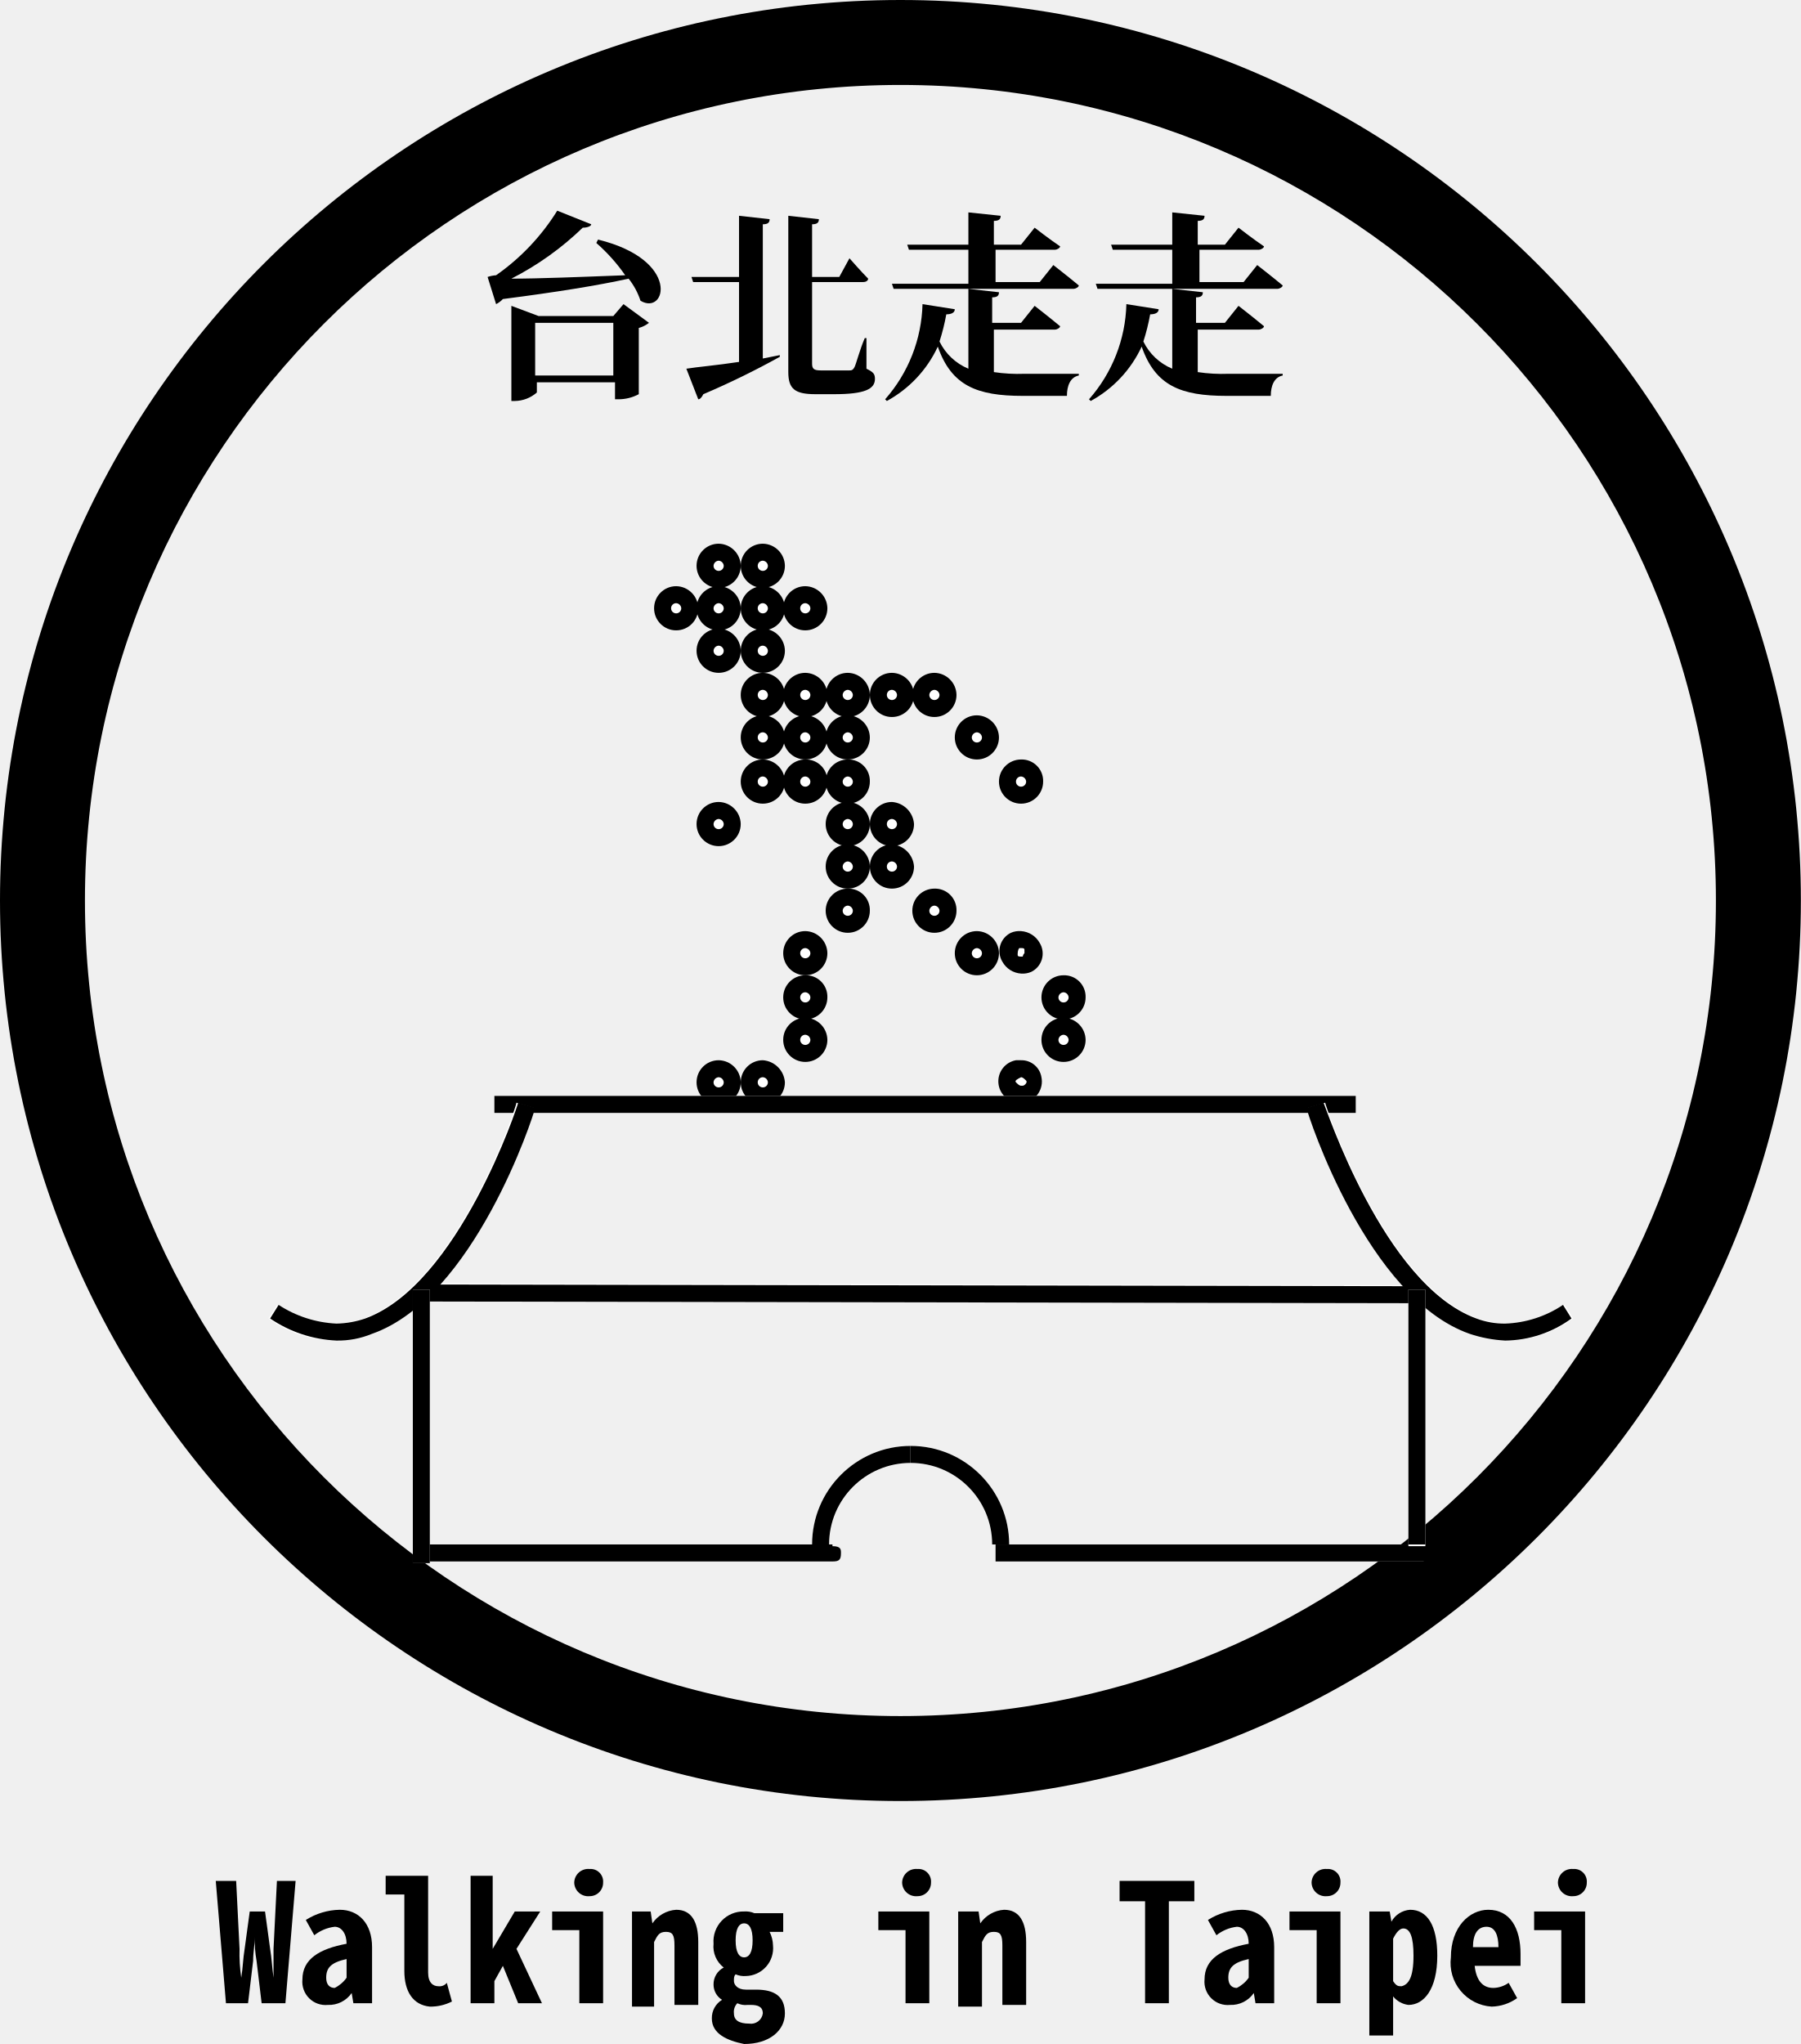
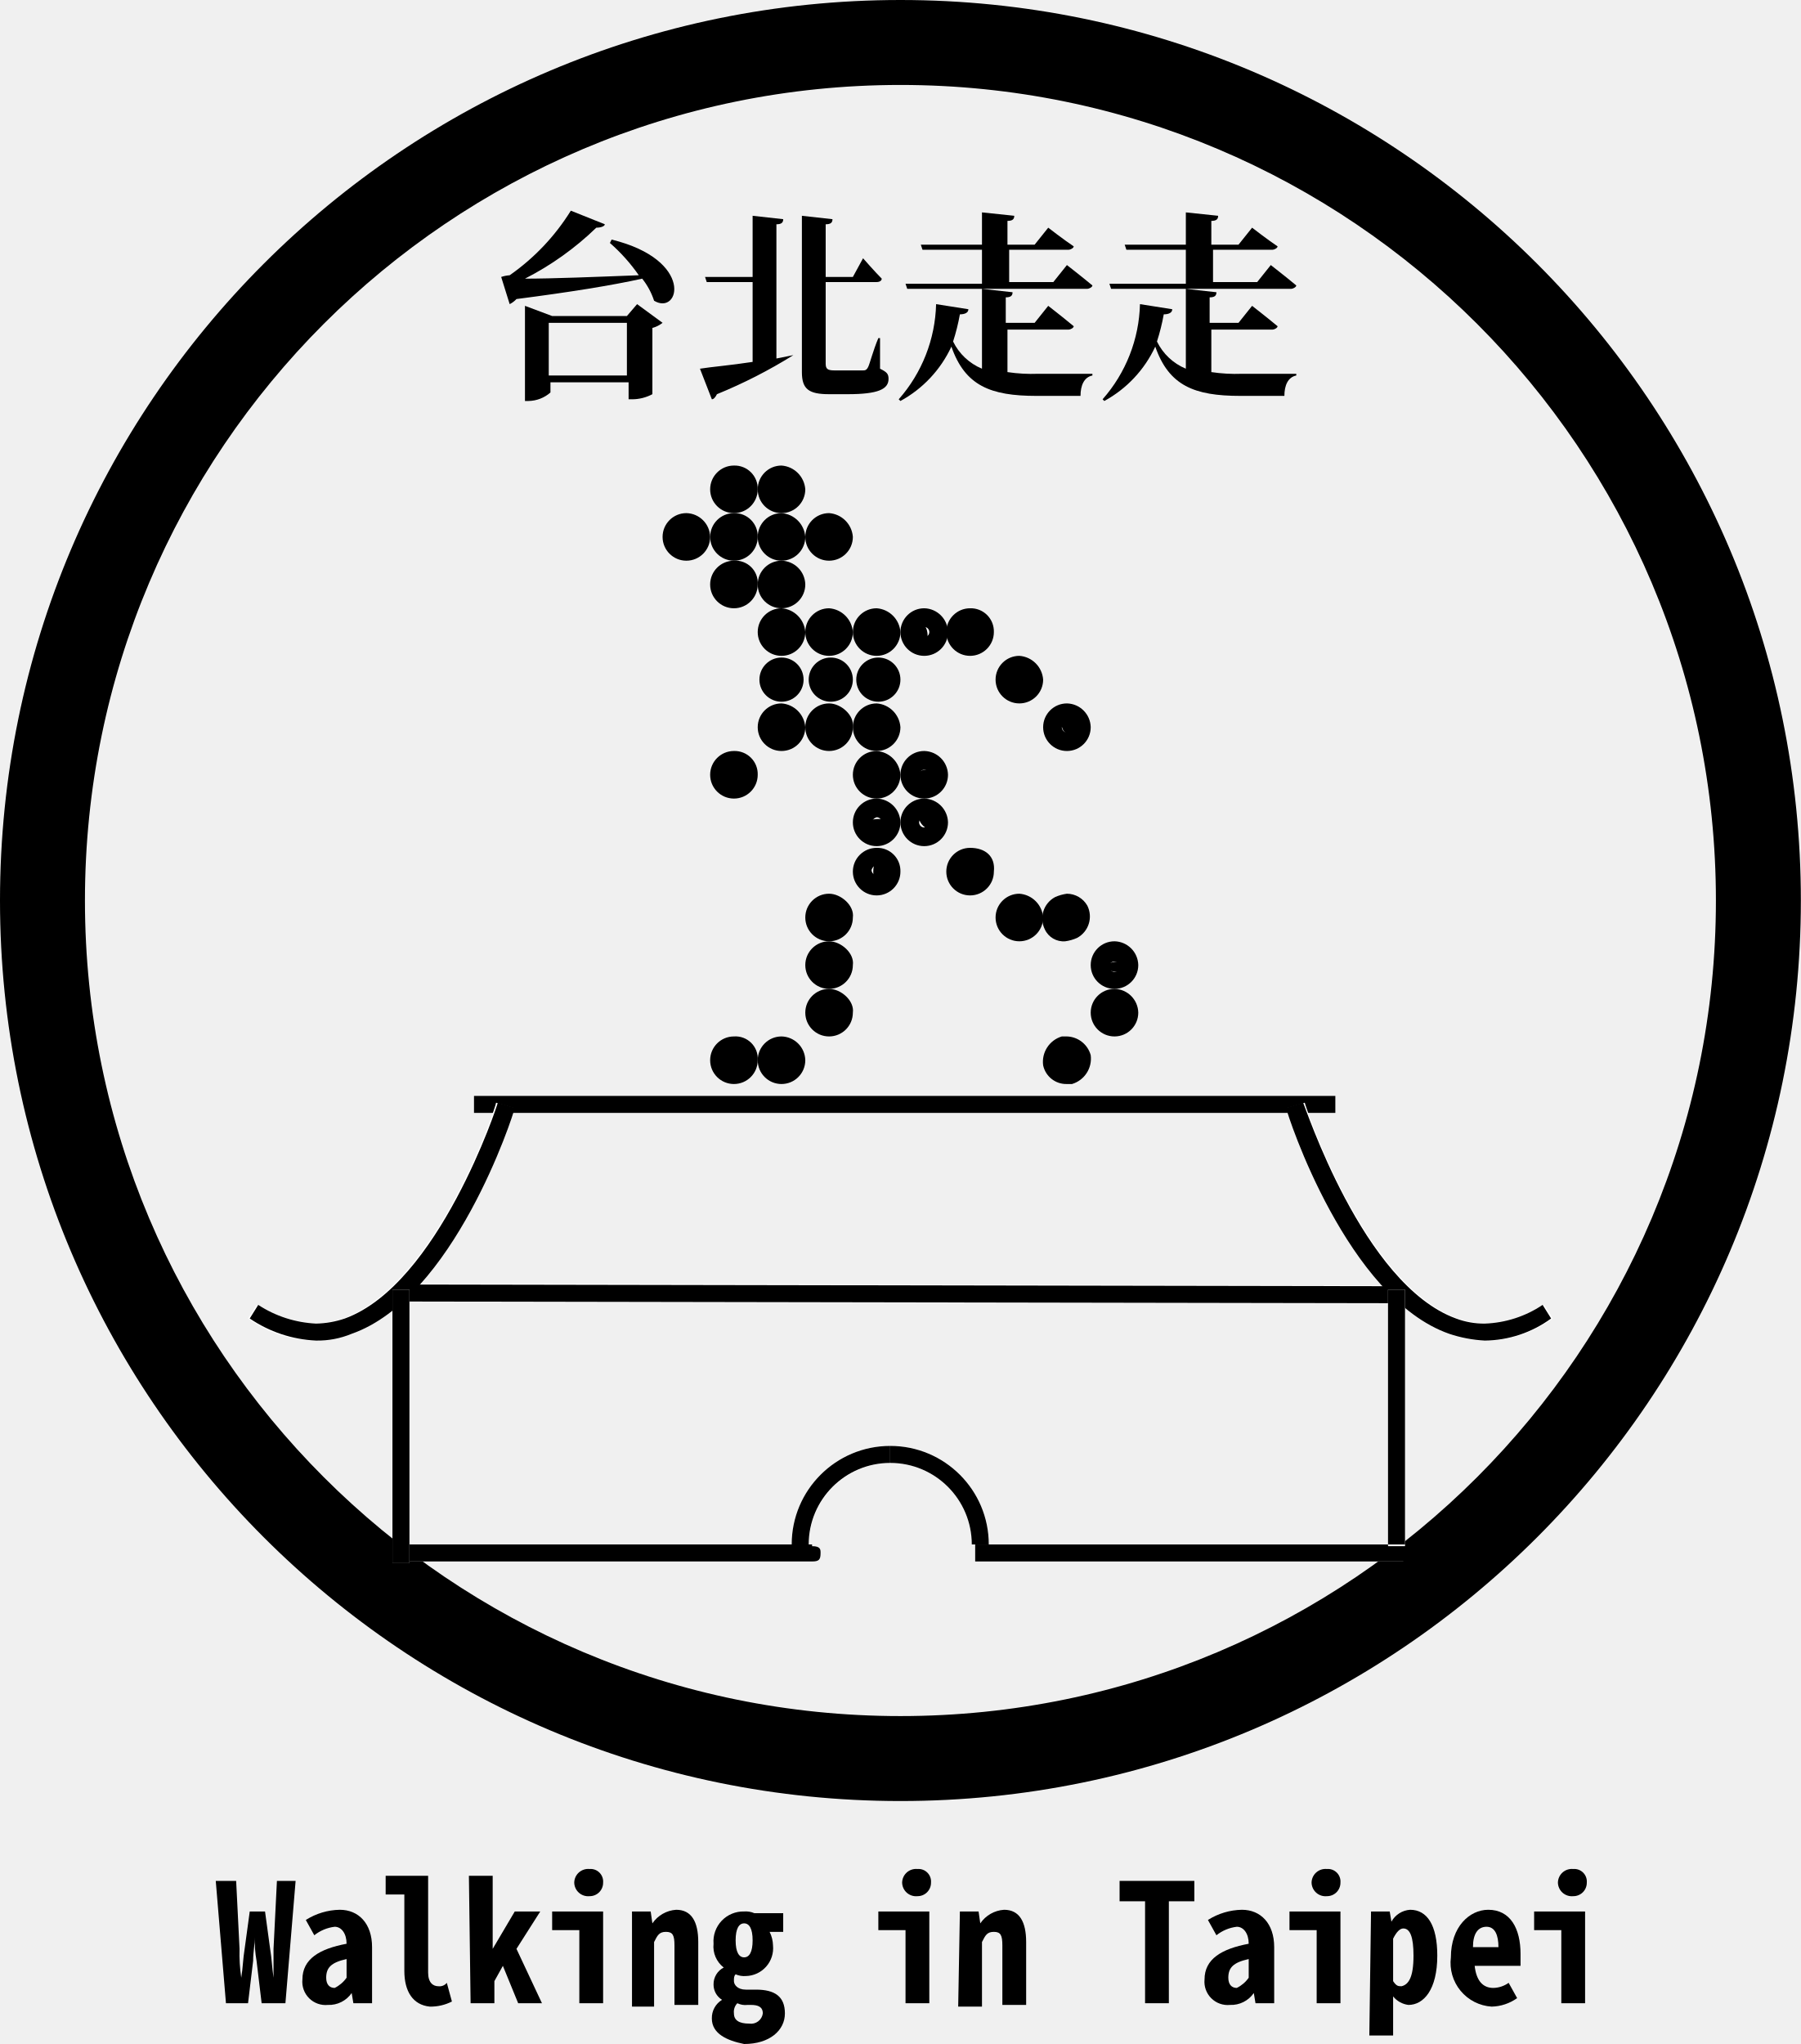
<svg xmlns="http://www.w3.org/2000/svg" viewBox="0 0 106 120.3">
  <defs>
-     <style>.cls-1{fill:#fff;}</style>
+     <style>.cls-1{fill:#fff;}.cls-2{stroke:#000;stroke-miterlimit:10;stroke-width:0.35px;}</style>
  </defs>
  <g id="圖層_2" data-name="圖層 2">
    <g id="圖層_1-2" data-name="圖層 1">
-       <path d="M53,5A48,48,0,1,1,5,53,48,48,0,0,1,53,5m0-5a53,53,0,1,0,53,53A53,53,0,0,0,53,0Z" />
-       <path class="cls-1" d="M42.3,34a.8.8,0,1,1,.8-.8A.79.79,0,0,1,42.3,34Z" />
-       <path d="M42.3,33a.32.32,0,0,1,.3.3.3.3,0,1,1-.6,0,.32.32,0,0,1,.3-.3m0-1a1.3,1.3,0,1,0,1.3,1.3A1.32,1.32,0,0,0,42.3,32Z" />
-       <path class="cls-1" d="M44.9,34a.8.8,0,0,1,0-1.6.74.74,0,0,1,.8.8C45.6,33.7,45.3,34,44.9,34Z" />
-       <path d="M44.9,33a.32.32,0,0,1,.3.3.3.3,0,1,1-.3-.3m0-1a1.3,1.3,0,1,0,1.3,1.3A1.32,1.32,0,0,0,44.9,32Z" />
-       <path class="cls-1" d="M42.3,39.1a.8.8,0,1,1,.8-.8A.86.86,0,0,1,42.3,39.1Z" />
-       <path d="M42.3,38a.32.32,0,0,1,.3.3.3.3,0,1,1-.6,0,.32.32,0,0,1,.3-.3m0-1a1.3,1.3,0,1,0,1.3,1.3A1.32,1.32,0,0,0,42.3,37Z" />
-       <path class="cls-1" d="M44.9,39.1a.8.8,0,0,1,0-1.6.74.74,0,0,1,.8.8C45.6,38.7,45.3,39.1,44.9,39.1Z" />
-       <path d="M44.9,38a.32.32,0,0,1,.3.3.3.3,0,1,1-.3-.3m0-1a1.3,1.3,0,1,0,1.3,1.3A1.32,1.32,0,0,0,44.9,37Z" />
-       <circle class="cls-1" cx="44.9" cy="43.4" r="0.8" />
-       <path d="M44.9,43.1a.32.32,0,0,1,.3.3.3.3,0,1,1-.3-.3m0-1a1.3,1.3,0,1,0,1.3,1.3,1.32,1.32,0,0,0-1.3-1.3Z" />
-       <path class="cls-1" d="M47.4,44.2a.79.79,0,0,1-.8-.8.74.74,0,0,1,.8-.8.8.8,0,0,1,0,1.6Z" />
-       <path d="M47.4,43.1a.32.32,0,0,1,.3.3.3.3,0,1,1-.3-.3m0-1a1.3,1.3,0,1,0,1.3,1.3,1.32,1.32,0,0,0-1.3-1.3Z" />
-       <circle class="cls-1" cx="49.9" cy="43.4" r="0.8" />
-       <path d="M49.9,43.1a.32.32,0,0,1,.3.3.3.3,0,1,1-.6,0,.32.32,0,0,1,.3-.3m0-1a1.3,1.3,0,1,0,1.3,1.3,1.32,1.32,0,0,0-1.3-1.3Z" />
-       <path class="cls-1" d="M44.9,46.7a.8.8,0,0,1,0-1.6.74.74,0,0,1,.8.8C45.6,46.4,45.3,46.7,44.9,46.7Z" />
-       <path d="M44.9,45.7a.32.32,0,0,1,.3.3.3.3,0,1,1-.3-.3m0-1A1.3,1.3,0,1,0,46.2,46a1.32,1.32,0,0,0-1.3-1.3Z" />
-       <path class="cls-1" d="M47.4,46.7a.8.8,0,1,1,.8-.8A.79.79,0,0,1,47.4,46.7Z" />
-       <path d="M47.4,45.7a.32.32,0,0,1,.3.3.3.3,0,1,1-.3-.3m0-1A1.3,1.3,0,1,0,48.7,46a1.26,1.26,0,0,0-1.3-1.3Z" />
-       <path class="cls-1" d="M49.9,46.7a.8.8,0,0,1,0-1.6.8.8,0,0,1,0,1.6Z" />
-       <path d="M49.9,45.7a.32.32,0,0,1,.3.3.3.3,0,1,1-.6,0,.32.32,0,0,1,.3-.3m0-1A1.3,1.3,0,1,0,51.2,46a1.26,1.26,0,0,0-1.3-1.3Z" />
-       <path class="cls-1" d="M44.9,41.6a.8.8,0,0,1,0-1.6.74.74,0,0,1,.8.8C45.6,41.3,45.3,41.6,44.9,41.6Z" />
-       <path d="M44.9,40.6a.32.32,0,0,1,.3.3.3.3,0,1,1-.3-.3m0-1a1.3,1.3,0,1,0,1.3,1.3,1.32,1.32,0,0,0-1.3-1.3Z" />
-       <path class="cls-1" d="M47.4,41.6a.8.8,0,1,1,.8-.8A.79.79,0,0,1,47.4,41.6Z" />
-       <path d="M47.4,40.6a.32.32,0,0,1,.3.3.3.3,0,1,1-.3-.3m0-1a1.3,1.3,0,1,0,1.3,1.3,1.32,1.32,0,0,0-1.3-1.3Z" />
-       <path class="cls-1" d="M49.9,41.6a.8.8,0,0,1,0-1.6.8.8,0,0,1,0,1.6Z" />
-       <path d="M49.9,40.6a.32.32,0,0,1,.3.3.3.3,0,1,1-.6,0,.32.32,0,0,1,.3-.3m0-1a1.3,1.3,0,1,0,1.3,1.3,1.32,1.32,0,0,0-1.3-1.3Z" />
-       <path class="cls-1" d="M52.5,41.6a.8.8,0,1,1,.8-.8C53.2,41.3,52.9,41.6,52.5,41.6Z" />
-       <path d="M52.5,40.6a.32.32,0,0,1,.3.3.3.3,0,1,1-.3-.3m0-1a1.3,1.3,0,1,0,1.3,1.3,1.32,1.32,0,0,0-1.3-1.3Z" />
-       <path class="cls-1" d="M55,41.6a.8.8,0,1,1,.8-.8A.79.79,0,0,1,55,41.6Z" />
-       <path d="M55,40.6a.32.32,0,0,1,.3.3.3.3,0,1,1-.6,0,.32.32,0,0,1,.3-.3m0-1a1.3,1.3,0,1,0,1.3,1.3A1.32,1.32,0,0,0,55,39.6Z" />
-       <path class="cls-1" d="M42.3,64.5a.79.79,0,0,1-.8-.8.74.74,0,0,1,.8-.8.8.8,0,1,1,0,1.6Z" />
-       <path d="M42.3,63.4a.32.32,0,0,1,.3.3.3.3,0,1,1-.6,0,.32.32,0,0,1,.3-.3m0-1a1.3,1.3,0,1,0,1.3,1.3,1.32,1.32,0,0,0-1.3-1.3Z" />
-       <circle class="cls-1" cx="44.9" cy="63.7" r="0.8" />
-       <path d="M44.9,63.4a.32.32,0,0,1,.3.3.3.3,0,1,1-.3-.3m0-1a1.3,1.3,0,1,0,1.3,1.3,1.4,1.4,0,0,0-1.3-1.3Z" />
-       <path class="cls-1" d="M47.4,61.9a.8.8,0,1,1,.8-.8A.79.79,0,0,1,47.4,61.9Z" />
-       <path d="M47.4,60.9a.32.32,0,0,1,.3.3.3.3,0,1,1-.3-.3m0-1a1.3,1.3,0,1,0,1.3,1.3,1.32,1.32,0,0,0-1.3-1.3Z" />
-       <path class="cls-1" d="M47.4,59.4a.8.8,0,1,1,.8-.8A.86.86,0,0,1,47.4,59.4Z" />
-       <path d="M47.4,58.4a.32.32,0,0,1,.3.3.3.3,0,1,1-.3-.3m0-1a1.3,1.3,0,1,0,1.3,1.3,1.26,1.26,0,0,0-1.3-1.3Z" />
-       <path class="cls-1" d="M47.4,56.9a.79.79,0,0,1-.8-.8.74.74,0,0,1,.8-.8.8.8,0,0,1,0,1.6Z" />
-       <path d="M47.4,55.8a.32.32,0,0,1,.3.3.3.3,0,1,1-.3-.3m0-1a1.3,1.3,0,1,0,1.3,1.3,1.32,1.32,0,0,0-1.3-1.3Z" />
-       <path class="cls-1" d="M60.1,64.5a.87.87,0,0,1-.8-.6.78.78,0,0,1,.6-.9h.2a.87.87,0,0,1,.8.6,1.27,1.27,0,0,1-.1.6.55.55,0,0,1-.5.3Z" />
-       <path d="M60.1,63.4c.1,0,.2.1.3.2s-.1.3-.2.3h-.1c-.1,0-.2-.1-.3-.2s.1-.2.3-.3h0m0-1h-.3a1.26,1.26,0,0,0,.2,2.5h.3a1.27,1.27,0,0,0,1-1.5,1.19,1.19,0,0,0-1.2-1Z" />
-       <path class="cls-1" d="M62.6,61.9a.8.8,0,1,1,.8-.8A.79.79,0,0,1,62.6,61.9Z" />
-       <path d="M62.6,60.9a.32.32,0,0,1,.3.3.3.3,0,0,1-.6,0,.32.32,0,0,1,.3-.3m0-1a1.3,1.3,0,1,0,1.3,1.3,1.32,1.32,0,0,0-1.3-1.3Z" />
-       <path class="cls-1" d="M62.6,59.4a.8.8,0,1,1,.8-.8A.86.86,0,0,1,62.6,59.4Z" />
-       <path d="M62.6,58.4a.32.32,0,0,1,.3.3.3.3,0,0,1-.6,0,.32.32,0,0,1,.3-.3m0-1a1.3,1.3,0,1,0,1.3,1.3,1.26,1.26,0,0,0-1.3-1.3Z" />
-       <path class="cls-1" d="M60.1,56.9a1,1,0,0,1-.7-.4,1.27,1.27,0,0,1-.1-.6,1,1,0,0,1,.4-.5c.1-.1.2-.1.4-.1a1,1,0,0,1,.7.4,1.27,1.27,0,0,1,.1.6,1,1,0,0,1-.4.5C60.3,56.8,60.2,56.9,60.1,56.9Z" />
-       <path d="M60.1,55.8c.1,0,.2,0,.2.1v.2a.35.35,0,0,0-.1.2h-.1c-.1,0-.2,0-.2-.1s0-.3.1-.4h.1m0-1a1.27,1.27,0,0,0-.6.1,1.2,1.2,0,0,0-.5,1.7,1.36,1.36,0,0,0,1.1.7,1.27,1.27,0,0,0,.6-.1,1.2,1.2,0,0,0,.5-1.7,1.36,1.36,0,0,0-1.1-.7Z" />
-       <path class="cls-1" d="M55,54.3a.8.8,0,1,1,.8-.8A.79.79,0,0,1,55,54.3Z" />
-       <path d="M55,53.3a.32.32,0,0,1,.3.3.3.3,0,0,1-.6,0,.32.32,0,0,1,.3-.3m0-1a1.3,1.3,0,1,0,1.3,1.3A1.26,1.26,0,0,0,55,52.3Z" />
-       <path class="cls-1" d="M52.5,51.8a.8.8,0,1,1,.8-.8C53.2,51.4,52.9,51.8,52.5,51.8Z" />
-       <path d="M52.5,50.7a.32.32,0,0,1,.3.3.3.3,0,1,1-.3-.3m0-1A1.3,1.3,0,1,0,53.8,51a1.4,1.4,0,0,0-1.3-1.3Z" />
-       <path class="cls-1" d="M52.5,49.2a.79.79,0,0,1-.8-.8.74.74,0,0,1,.8-.8.8.8,0,1,1,0,1.6Z" />
-       <path d="M52.5,48.2a.32.32,0,0,1,.3.3.3.3,0,1,1-.3-.3m0-1a1.3,1.3,0,1,0,1.3,1.3,1.4,1.4,0,0,0-1.3-1.3Z" />
-       <path class="cls-1" d="M49.9,51.8a.8.8,0,0,1,0-1.6.74.74,0,0,1,.8.8A.79.79,0,0,1,49.9,51.8Z" />
-       <path d="M49.9,50.7a.32.32,0,0,1,.3.3.3.3,0,1,1-.6,0,.32.32,0,0,1,.3-.3m0-1A1.3,1.3,0,1,0,51.2,51a1.32,1.32,0,0,0-1.3-1.3Z" />
-       <circle class="cls-1" cx="49.9" cy="48.5" r="0.8" />
-       <path d="M49.9,48.2a.32.32,0,0,1,.3.3.3.3,0,0,1-.6,0,.32.32,0,0,1,.3-.3m0-1a1.3,1.3,0,1,0,1.3,1.3,1.32,1.32,0,0,0-1.3-1.3Z" />
-       <path class="cls-1" d="M49.9,54.3a.8.8,0,0,1,0-1.6.8.8,0,0,1,0,1.6Z" />
-       <path d="M49.9,53.3a.32.32,0,0,1,.3.3.3.3,0,1,1-.6,0,.32.32,0,0,1,.3-.3m0-1a1.3,1.3,0,1,0,1.3,1.3,1.26,1.26,0,0,0-1.3-1.3Z" />
-       <path class="cls-1" d="M57.5,56.9a.8.8,0,0,1,0-1.6.74.74,0,0,1,.8.8A.79.79,0,0,1,57.5,56.9Z" />
-       <path d="M57.5,55.8a.32.32,0,0,1,.3.3.3.3,0,0,1-.6,0,.32.32,0,0,1,.3-.3m0-1a1.3,1.3,0,1,0,1.3,1.3,1.32,1.32,0,0,0-1.3-1.3Z" />
-       <circle class="cls-1" cx="57.5" cy="43.4" r="0.8" />
-       <path d="M57.5,43.1a.32.32,0,0,1,.3.3.3.3,0,1,1-.6,0,.32.32,0,0,1,.3-.3m0-1a1.3,1.3,0,1,0,1.3,1.3,1.32,1.32,0,0,0-1.3-1.3Z" />
-       <path class="cls-1" d="M42.3,49.2a.79.79,0,0,1-.8-.8.74.74,0,0,1,.8-.8.8.8,0,0,1,0,1.6Z" />
-       <path d="M42.3,48.2a.32.32,0,0,1,.3.3.3.3,0,0,1-.6,0,.32.32,0,0,1,.3-.3m0-1a1.3,1.3,0,1,0,1.3,1.3,1.32,1.32,0,0,0-1.3-1.3Z" />
-       <path class="cls-1" d="M60.1,46.7a.8.8,0,1,1,.8-.8A.79.79,0,0,1,60.1,46.7Z" />
-       <path d="M60.1,45.7a.32.32,0,0,1,.3.3.3.3,0,1,1-.3-.3m0-1A1.3,1.3,0,1,0,61.4,46a1.26,1.26,0,0,0-1.3-1.3Z" />
-       <path class="cls-1" d="M39.8,36.5a.79.79,0,0,1-.8-.8.74.74,0,0,1,.8-.8.8.8,0,1,1,0,1.6Z" />
-       <path d="M39.8,35.5a.32.32,0,0,1,.3.3.3.3,0,1,1-.3-.3m0-1a1.3,1.3,0,1,0,1.3,1.3,1.32,1.32,0,0,0-1.3-1.3Z" />
-       <path class="cls-1" d="M42.3,36.5a.79.79,0,0,1-.8-.8.74.74,0,0,1,.8-.8.8.8,0,1,1,0,1.6Z" />
-       <path d="M42.3,35.5a.32.32,0,0,1,.3.3.3.3,0,1,1-.6,0,.32.32,0,0,1,.3-.3m0-1a1.3,1.3,0,1,0,1.3,1.3,1.32,1.32,0,0,0-1.3-1.3Z" />
-       <circle class="cls-1" cx="44.9" cy="35.8" r="0.8" />
-       <path d="M44.9,35.5a.32.32,0,0,1,.3.3.3.3,0,1,1-.3-.3m0-1a1.3,1.3,0,1,0,1.3,1.3,1.32,1.32,0,0,0-1.3-1.3Z" />
-       <path class="cls-1" d="M47.4,36.5a.79.79,0,0,1-.8-.8.74.74,0,0,1,.8-.8.8.8,0,0,1,0,1.6Z" />
-       <path d="M47.4,35.5a.32.32,0,0,1,.3.3.3.3,0,1,1-.3-.3m0-1a1.3,1.3,0,1,0,1.3,1.3,1.32,1.32,0,0,0-1.3-1.3Z" />
-       <rect class="cls-1" x="58.6" y="90.9" width="25.2" height="1" />
-       <polygon points="83.9 90.9 58.6 90.9 58.6 91.9 83.9 91.9 83.9 90.9" />
-       <path class="cls-1" d="M48.4,91.9H25.1v-1H49V91c.5.1.5.2.5.4a.47.47,0,0,1-.5.5h-.6Z" />
-       <path d="M46.3,90.9H25.1v1H49c.4,0,.5-.1.5-.5,0-.2,0-.4-.5-.4v-.1H46.3Z" />
-       <rect class="cls-1" x="29.1" y="64.5" width="50.7" height="1" />
-       <polygon points="79.8 64.5 29.1 64.5 29.1 65.5 79.8 65.5 79.8 64.5" />
-       <rect class="cls-1" x="53.55" y="46.88" width="1" height="58.4" transform="translate(-22.16 129.96) rotate(-89.87)" />
-       <polygon points="24.9 75.6 24.8 76.6 83.3 76.7 83.3 75.7 24.9 75.6" />
-       <path class="cls-1" d="M19.7,78.9a6.74,6.74,0,0,1-3.9-1.3l.5-.8a5.6,5.6,0,0,0,5.1.8c5.5-2,9-12.5,9-12.7l1,.3c-.1.5-3.6,11.2-9.6,13.3A5.22,5.22,0,0,1,19.7,78.9Z" />
-       <path d="M30.5,64.9c0,.1-3.5,10.7-9,12.7a5.55,5.55,0,0,1-1.7.3,6.79,6.79,0,0,1-3.4-1.1l-.5.8a7.55,7.55,0,0,0,3.9,1.3,5.22,5.22,0,0,0,2.1-.4c6-2.1,9.5-12.8,9.6-13.3l-1-.3Z" />
-       <path class="cls-1" d="M88.7,78.9a5.22,5.22,0,0,1-2.1-.4c-6-2.1-9.5-12.8-9.6-13.3l1-.3c0,.1,3.5,10.7,9,12.7a5.6,5.6,0,0,0,5.1-.8l.5.8A6.74,6.74,0,0,1,88.7,78.9Z" />
-       <path d="M77.9,64.9l-1,.3c.1.5,3.6,11.2,9.6,13.3a7.79,7.79,0,0,0,2.1.4,6.74,6.74,0,0,0,3.9-1.3l-.5-.8a6.5,6.5,0,0,1-3.4,1.1,4.67,4.67,0,0,1-1.7-.3c-5.5-2-8.9-12.6-9-12.7Z" />
-       <rect class="cls-1" x="24.3" y="75.9" width="1" height="16.1" />
-       <polygon points="25.3 75.9 24.3 75.9 24.3 92 25.3 92 25.3 75.9" />
-       <rect class="cls-1" x="82.9" y="75.9" width="1" height="15.1" />
-       <polygon points="83.9 75.9 82.9 75.9 82.9 90.9 83.9 90.9 83.9 75.9" />
-       <path class="cls-1" d="M48.8,90.9h-1a5.8,5.8,0,0,1,5.8-5.8v1A4.87,4.87,0,0,0,48.8,90.9Z" />
-       <path d="M53.6,85.1a5.8,5.8,0,0,0-5.8,5.8h1a4.8,4.8,0,0,1,4.8-4.8v-1Z" />
-       <path class="cls-1" d="M59.4,90.9h-1a4.8,4.8,0,0,0-4.8-4.8v-1A5.8,5.8,0,0,1,59.4,90.9Z" />
-       <path d="M53.6,85.1v1a4.8,4.8,0,0,1,4.8,4.8h1a5.8,5.8,0,0,0-5.8-5.8Z" />
-       <path d="M35.2,14.1c4.9,1.2,4,4.5,2.5,3.6a4.15,4.15,0,0,0-.7-1.3c-1.8.4-4.3.8-7.4,1.2a1.38,1.38,0,0,1-.4.3l-.5-1.6a2,2,0,0,1,.5-.1,13,13,0,0,0,3.6-3.8l2,.8c0,.1-.2.2-.5.2a17.41,17.41,0,0,1-4.2,3c1.6,0,4.1-.1,6.7-.2a10.46,10.46,0,0,0-1.7-1.9Zm1.5,3.8L38.2,19a1.63,1.63,0,0,1-.6.3v3.9a2.54,2.54,0,0,1-1.2.3h-.2v-1H31.6v.6a2,2,0,0,1-1.3.5h-.2V18l1.6.6h4.4Zm-.6,4.2V19H31.5v3.1Z" />
-       <path d="M45.9,20.9V21a48.15,48.15,0,0,1-4.5,2.2q-.15.3-.3.3l-.7-1.8c.6-.1,1.8-.2,3.1-.4V16.6H40.8l-.1-.3h2.8V12.7l1.8.2c0,.2-.1.3-.4.3v7.9Zm5.1.8c.4.2.5.3.5.6,0,.6-.6.9-2.4.9H48c-1.2,0-1.6-.3-1.6-1.3V12.7l1.8.2c0,.2-.1.3-.4.3v3.1h1.6l.6-1.1s.7.8,1.1,1.2c0,.1-.1.2-.3.2h-3v4.8c0,.3.1.4.5.4H50c.1,0,.2,0,.3-.2s.3-1,.6-1.7H51Z" />
-       <path d="M58.5,21.9a9.72,9.72,0,0,0,1.8.1h3.2v.1c-.5.1-.7.6-.7,1.2H60.2c-2.7,0-4.2-.6-5-2.9a7,7,0,0,1-3,3.2l-.1-.1a8.8,8.8,0,0,0,2.2-5.6l1.9.3c0,.2-.2.3-.5.3a12.44,12.44,0,0,1-.4,1.6A3.29,3.29,0,0,0,57,21.7V17l1.8.2c0,.2-.1.3-.4.3V19h1.7l.8-1s.9.7,1.5,1.2c0,.1-.2.2-.3.2H58.5v2.5ZM57,16.6V14.7H53.5l-.1-.3H57V12.5l1.9.2c0,.2-.1.3-.4.3v1.4h1.6l.8-1s.9.7,1.5,1.1c0,.1-.2.2-.3.2H58.6v1.9h2.6l.8-1s.9.7,1.5,1.2c0,.1-.2.2-.3.2H52.6l-.1-.3H57Z" />
-       <path d="M70.5,21.9a9.72,9.72,0,0,0,1.8.1h3.2v.1c-.5.1-.7.6-.7,1.2H72.2c-2.7,0-4.2-.6-5-2.9a7,7,0,0,1-3,3.2l-.1-.1a8.8,8.8,0,0,0,2.2-5.6l1.9.3c0,.2-.2.3-.5.3a12.44,12.44,0,0,1-.4,1.6A3.29,3.29,0,0,0,69,21.7V17l1.8.2c0,.2-.1.3-.4.3V19h1.7l.8-1s.9.7,1.5,1.2c0,.1-.2.2-.3.2H70.5v2.5ZM69,16.6V14.7H65.5l-.1-.3H69V12.5l1.9.2c0,.2-.1.3-.4.3v1.4h1.6l.8-1s.9.7,1.5,1.1c0,.1-.2.2-.3.2H70.6v1.9h2.6l.8-1s.9.7,1.5,1.2c0,.1-.2.2-.3.2H64.6l-.1-.3H69Z" />
+       <path d="M36,14.1c4.9,1.2,4,4.5,2.5,3.6a4.15,4.15,0,0,0-.7-1.3c-1.8.4-4.3.8-7.4,1.2a1.38,1.38,0,0,1-.4.3l-.5-1.6a2,2,0,0,1,.5-.1,13,13,0,0,0,3.6-3.8l2,.8c0,.1-.2.2-.5.2a17.41,17.41,0,0,1-4.2,3c1.6,0,4.1-.1,6.7-.2a10.46,10.46,0,0,0-1.7-1.9Zm1.5,3.8L39,19a1.63,1.63,0,0,1-.6.3v3.9a2.54,2.54,0,0,1-1.2.3H37v-1H32.4v.6a2,2,0,0,1-1.3.5h-.2V18l1.6.6h4.4Zm-.6,4.2V19H32.3v3.1Z" />
+       <path d="M46.7,20.9h0a29.59,29.59,0,0,1-4.5,2.3q-.15.3-.3.3l-.7-1.8c.6-.1,1.8-.2,3.1-.4V16.6H41.6l-.1-.3h2.8V12.7l1.8.2c0,.2-.1.3-.4.3v7.9Zm5.1.8c.4.2.5.3.5.6,0,.6-.6.9-2.4.9H48.8c-1.2,0-1.6-.3-1.6-1.3V12.7l1.8.2c0,.2-.1.3-.4.3v3.1h1.6l.6-1.1s.7.8,1.1,1.2c0,.1-.1.2-.3.2h-3v4.8c0,.3.1.4.5.4h1.7c.1,0,.2,0,.3-.2s.3-1,.6-1.7h.1Z" />
+       <path d="M59.3,21.9a9.72,9.72,0,0,0,1.8.1h3.2v.1c-.5.1-.7.6-.7,1.2H61c-2.7,0-4.2-.6-5-2.9a7,7,0,0,1-3,3.2l-.1-.1a8.8,8.8,0,0,0,2.2-5.6l1.9.3c0,.2-.2.3-.5.3a12.44,12.44,0,0,1-.4,1.6,3.29,3.29,0,0,0,1.7,1.6V17l1.8.2c0,.2-.1.3-.4.3V19h1.7l.8-1s.9.7,1.5,1.2c0,.1-.2.2-.3.2H59.3v2.5Zm-1.5-5.3V14.7H54.3l-.1-.3h3.6V12.5l1.9.2c0,.2-.1.3-.4.3v1.4h1.6l.8-1s.9.7,1.5,1.1c0,.1-.2.2-.3.2H59.4v1.9H62l.8-1s.9.7,1.5,1.2c0,.1-.2.2-.3.2H53.4l-.1-.3h4.5Z" />
+       <path d="M71.3,21.9a9.72,9.72,0,0,0,1.8.1h3.2v.1c-.5.1-.7.6-.7,1.2H73c-2.7,0-4.2-.6-5-2.9a7,7,0,0,1-3,3.2l-.1-.1a8.8,8.8,0,0,0,2.2-5.6l1.9.3c0,.2-.2.3-.5.3a12.44,12.44,0,0,1-.4,1.6,3.29,3.29,0,0,0,1.7,1.6V17l1.8.2c0,.2-.1.3-.4.3V19h1.7l.8-1s.9.7,1.5,1.2c0,.1-.2.2-.3.2H71.3v2.5Zm-1.5-5.3V14.7H66.3l-.1-.3h3.6V12.5l1.9.2c0,.2-.1.3-.4.3v1.4h1.6l.8-1s.9.7,1.5,1.1c0,.1-.2.2-.3.2H71.4v1.9H74l.8-1s.9.7,1.5,1.2c0,.1-.2.2-.3.2H65.4l-.1-.3h4.5Z" />
      <path d="M12.7,110.7h1.2l.2,4a9.7,9.7,0,0,0,.1,1.7h0c.1-.6.1-1.1.2-1.7l.3-2.2h.9l.3,2.2c.1.6.1,1,.2,1.7h0v-1.7l.2-4h1.1l-.6,7.2H15.4l-.3-2.5A6.6,6.6,0,0,1,15,114h0c0,.4-.1.9-.1,1.4l-.3,2.5H13.3Z" />
      <path d="M17.8,116.5c0-1.2,1-1.8,2.6-2.1,0-.6-.3-1-.7-1a2.37,2.37,0,0,0-1.2.5L18,113a3.86,3.86,0,0,1,2-.6c1.1,0,1.9.8,1.9,2.2v3.3H20.8l-.1-.6h0a1.62,1.62,0,0,1-1.4.7A1.37,1.37,0,0,1,17.8,116.5Zm2.6-.1v-1.1c-.9.2-1.2.5-1.2,1.1,0,.4.2.6.5.6A1.87,1.87,0,0,0,20.4,116.4Z" />
      <path d="M23.8,116v-4.5H22.7v-1.1h2.5v5.7c0,.6.3.8.6.8a.55.55,0,0,0,.5-.2l.3,1.1a2.77,2.77,0,0,1-1.3.3C24.3,118,23.8,117.2,23.8,116Z" />
-       <path d="M27.6,110.4H29v4.3h0l1.3-2.2h1.5l-1.4,2.2,1.5,3.2H30.5l-.9-2.2-.5.9v1.3H27.7v-7.5Z" />
+       <path d="M27.6,110.4H29v4.3h0l1.3-2.2h1.5l-1.4,2.2,1.5,3.2H30.5l-.9-2.2-.5.9v1.3H27.7l-.1-7.5Z" />
      <path d="M34.1,113.6H32.5v-1.1h3v5.4H34.1Zm-.3-2.8a.82.82,0,0,1,.9-.8.74.74,0,0,1,.8.8.79.79,0,0,1-.8.8A.82.82,0,0,1,33.8,110.8Z" />
      <path d="M37.2,112.5h1.1l.1.7h0a1.84,1.84,0,0,1,1.4-.8c.9,0,1.3.7,1.3,1.9V118H39.7v-3.5c0-.6-.1-.8-.5-.8s-.5.2-.7.6v3.8H37.2Z" />
      <path d="M41.9,118.8a1.25,1.25,0,0,1,.6-1.1h0a1.05,1.05,0,0,1-.5-.9,1.1,1.1,0,0,1,.6-1h0a1.56,1.56,0,0,1-.6-1.4,1.76,1.76,0,0,1,1.8-1.9,1.27,1.27,0,0,1,.6.1h1.7v1.1h-.8a1.88,1.88,0,0,1,.2.8,1.64,1.64,0,0,1-1.6,1.8,1.27,1.27,0,0,1-.6-.1c-.1.1-.1.2-.1.4s.2.5.7.5h.6c1.1,0,1.7.4,1.7,1.4s-.9,1.8-2.4,1.8C42.8,120.1,41.9,119.7,41.9,118.8Zm3-.3c0-.4-.3-.5-.7-.5H44a1.08,1.08,0,0,1-.6-.1.73.73,0,0,0-.2.6q0,.6.9.6A.7.7,0,0,0,44.9,118.5Zm-.6-4.3c0-.7-.2-1-.5-1s-.5.3-.5,1,.2,1,.5,1S44.3,114.9,44.3,114.2Z" />
      <path d="M53.3,113.6H51.7v-1.1h3v5.4H53.3Zm-.2-2.8a.82.82,0,0,1,.9-.8.74.74,0,0,1,.8.8.79.79,0,0,1-.8.8A.82.82,0,0,1,53.1,110.8Z" />
-       <path d="M56.5,112.5h1.1l.1.7h0a1.84,1.84,0,0,1,1.4-.8c.9,0,1.3.7,1.3,1.9V118H59v-3.5c0-.6-.1-.8-.5-.8s-.5.2-.7.6v3.8H56.4v-5.6Z" />
+       <path d="M56.5,112.5h1.1l.1.7h0a1.84,1.84,0,0,1,1.4-.8c.9,0,1.3.7,1.3,1.9V118H59v-3.5c0-.6-.1-.8-.5-.8s-.5.2-.7.6v3.8H56.4l.1-5.6Z" />
      <path d="M67.4,111.9H65.9v-1.2h4.4v1.2H68.8v6H67.4Z" />
      <path d="M70.9,116.5c0-1.2,1-1.8,2.6-2.1,0-.6-.3-1-.7-1a2.37,2.37,0,0,0-1.2.5l-.5-.9a3.86,3.86,0,0,1,2-.6c1.1,0,1.9.8,1.9,2.2v3.3H73.9l-.1-.6h0a1.62,1.62,0,0,1-1.4.7A1.37,1.37,0,0,1,70.9,116.5Zm2.6-.1v-1.1c-.9.2-1.2.5-1.2,1.1,0,.4.2.6.5.6A1.87,1.87,0,0,0,73.5,116.4Z" />
      <path d="M77.5,113.6H75.9v-1.1h3v5.4H77.5Zm-.3-2.8a.82.82,0,0,1,.9-.8.74.74,0,0,1,.8.8.79.79,0,0,1-.8.8A.82.82,0,0,1,77.2,110.8Z" />
-       <path d="M80.7,112.5h1.1l.1.6h0a1.36,1.36,0,0,1,1.1-.7c1,0,1.6.9,1.6,2.7,0,2-.8,2.9-1.7,2.9a1.38,1.38,0,0,1-.9-.5v2.3H80.6v-7.3Zm2.5,2.6c0-1.1-.2-1.6-.6-1.6q-.3,0-.6.6v2.5c.2.3.3.3.5.3C82.9,116.8,83.2,116.4,83.2,115.1Z" />
+       <path d="M80.7,112.5h1.1l.1.6h0a1.36,1.36,0,0,1,1.1-.7c1,0,1.6.9,1.6,2.7,0,2-.8,2.9-1.7,2.9a1.38,1.38,0,0,1-.9-.5v2.3H80.6l.1-7.3Zm2.5,2.6c0-1.1-.2-1.6-.6-1.6q-.3,0-.6.6v2.5c.2.3.3.3.5.3C82.9,116.8,83.2,116.4,83.2,115.1Z" />
      <path d="M85.4,115.2c0-1.8,1.1-2.8,2.2-2.8,1.3,0,1.9,1.1,1.9,2.6v.7H86.8c.1.9.5,1.3,1.1,1.3a1.61,1.61,0,0,0,.9-.3l.5.9a2.69,2.69,0,0,1-1.5.5A2.58,2.58,0,0,1,85.4,115.2Zm2.8-.6c0-.7-.2-1.2-.7-1.2s-.8.4-.8,1.2Z" />
      <path d="M91.9,113.6H90.3v-1.1h3v5.4H91.9Zm-.2-2.8a.82.82,0,0,1,.9-.8.74.74,0,0,1,.8.8.79.79,0,0,1-.8.8A.82.82,0,0,1,91.7,110.8Z" />
+       <path d="M53,5A48,48,0,1,1,5,53,48,48,0,0,1,53,5m0-5a53,53,0,1,0,53,53A53,53,0,0,0,53,0Z" />
+       <rect class="cls-1" x="57.4" y="90.9" width="25.2" height="1" />
+       <polygon points="82.7 90.9 57.4 90.9 57.4 91.9 82.7 91.9 82.7 90.9" />
+       <path class="cls-1" d="M47.2,91.9H23.9v-1H47.8V91c.5.1.5.2.5.4a.47.47,0,0,1-.5.5h-.6Z" />
+       <path d="M45.1,90.9H23.9v1H47.8c.4,0,.5-.1.5-.5,0-.2,0-.4-.5-.4v-.1H45.1Z" />
+       <rect class="cls-1" x="27.9" y="64.5" width="50.7" height="1" />
+       <polygon points="78.6 64.5 27.9 64.5 27.9 65.5 78.6 65.5 78.6 64.5" />
+       <rect class="cls-1" x="52.31" y="46.89" width="1" height="58.4" transform="translate(-23.4 128.73) rotate(-89.87)" />
+       <polygon points="23.7 75.6 23.6 76.6 82.1 76.7 82.1 75.7 23.7 75.6" />
+       <path class="cls-1" d="M18.5,78.9a6.74,6.74,0,0,1-3.9-1.3l.5-.8a5.6,5.6,0,0,0,5.1.8c5.5-2,9-12.5,9-12.7l1,.3c-.1.5-3.6,11.2-9.6,13.3A5.22,5.22,0,0,1,18.5,78.9Z" />
+       <path d="M29.3,64.9c0,.1-3.5,10.7-9,12.7a5.55,5.55,0,0,1-1.7.3,6.79,6.79,0,0,1-3.4-1.1l-.5.8a7.55,7.55,0,0,0,3.9,1.3,5.22,5.22,0,0,0,2.1-.4c6-2.1,9.5-12.8,9.6-13.3l-1-.3Z" />
+       <path class="cls-1" d="M87.5,78.9a5.22,5.22,0,0,1-2.1-.4c-6-2.1-9.5-12.8-9.6-13.3l1-.3c0,.1,3.5,10.7,9,12.7a5.6,5.6,0,0,0,5.1-.8l.5.8A6.74,6.74,0,0,1,87.5,78.9Z" />
+       <path d="M76.7,64.9l-1,.3c.1.5,3.6,11.2,9.6,13.3a7.79,7.79,0,0,0,2.1.4,6.74,6.74,0,0,0,3.9-1.3l-.5-.8a6.5,6.5,0,0,1-3.4,1.1,4.67,4.67,0,0,1-1.7-.3c-5.5-2-8.9-12.6-9-12.7Z" />
+       <rect class="cls-1" x="23.1" y="75.9" width="1" height="16.1" />
+       <polygon points="24.1 75.9 23.1 75.9 23.1 92 24.1 92 24.1 75.9" />
+       <rect class="cls-1" x="81.7" y="75.9" width="1" height="15.1" />
+       <polygon points="82.7 75.9 81.7 75.9 81.7 90.9 82.7 90.9 82.7 75.9" />
+       <path class="cls-1" d="M47.6,90.9h-1a5.8,5.8,0,0,1,5.8-5.8v1A4.87,4.87,0,0,0,47.6,90.9Z" />
+       <path d="M52.4,85.1a5.8,5.8,0,0,0-5.8,5.8h1a4.8,4.8,0,0,1,4.8-4.8v-1Z" />
+       <path class="cls-1" d="M58.2,90.9h-1a4.8,4.8,0,0,0-4.8-4.8v-1A5.8,5.8,0,0,1,58.2,90.9Z" />
+       <path d="M52.4,85.1v1a4.8,4.8,0,0,1,4.8,4.8h1a5.8,5.8,0,0,0-5.8-5.8Z" />
+       <path class="cls-1" d="M43.2,29.6a.8.8,0,1,1,.8-.8C44.1,29.3,43.7,29.6,43.2,29.6Z" />
+       <path d="M43.2,28.5a.3.3,0,1,1-.3.3.32.32,0,0,1,.3-.3m0-1.1a1.4,1.4,0,1,0,1.4,1.4,1.36,1.36,0,0,0-1.4-1.4Z" />
+       <path class="cls-1" d="M46,29.6a.8.8,0,1,1,.8-.8A.74.74,0,0,1,46,29.6Z" />
+       <path d="M46,28.5a.3.3,0,1,1,0,.6.45.45,0,0,1-.3-.3c-.1-.1.1-.3.3-.3m0-1.1a1.4,1.4,0,1,0,1.4,1.4A1.51,1.51,0,0,0,46,27.4Z" />
+       <path class="cls-1" d="M43.2,35.3a.8.8,0,1,1,.8-.8C44.1,34.9,43.7,35.3,43.2,35.3Z" />
+       <path d="M43.2,34.1a.3.3,0,1,1-.3.3.32.32,0,0,1,.3-.3m0-1.1a1.4,1.4,0,1,0,1.4,1.4A1.31,1.31,0,0,0,43.2,33Z" />
+       <path class="cls-1" d="M46,35.3a.8.8,0,1,1,.8-.8A.79.79,0,0,1,46,35.3Z" />
+       <path d="M46,34.1a.3.3,0,0,1,0,.6.45.45,0,0,1-.3-.3.32.32,0,0,1,.3-.3M46,33a1.4,1.4,0,1,0,1.4,1.4A1.43,1.43,0,0,0,46,33Z" />
+       <path class="cls-1" d="M46,43.6a.8.8,0,1,1,.8-.8A.74.74,0,0,1,46,43.6Z" />
+       <path d="M46,42.5a.3.3,0,0,1,0,.6.45.45,0,0,1-.3-.3.32.32,0,0,1,.3-.3m0-1.1a1.4,1.4,0,1,0,1.4,1.4A1.51,1.51,0,0,0,46,41.4Z" />
+       <path class="cls-1" d="M48.8,43.6a.8.8,0,1,1,.8-.8A.79.79,0,0,1,48.8,43.6Z" />
+       <path d="M48.8,42.5a.3.3,0,1,1-.3.3.45.45,0,0,1,.3-.3m0-1.1a1.4,1.4,0,1,0,1.4,1.4c.1-.7-.7-1.4-1.4-1.4Z" />
+       <path class="cls-1" d="M51.6,43.6a.8.8,0,0,1,0-1.6.86.86,0,0,1,.8.8A.79.79,0,0,1,51.6,43.6Z" />
+       <path d="M51.6,42.5a.3.3,0,1,1-.3.3.45.45,0,0,1,.3-.3m0-1.1A1.4,1.4,0,1,0,53,42.8a1.51,1.51,0,0,0-1.4-1.4Z" />
+       <path class="cls-1" d="M46,38.1a.8.8,0,1,1,.8-.8A.79.79,0,0,1,46,38.1Z" />
+       <path d="M46,36.9a.3.3,0,1,1,0,.6.45.45,0,0,1-.3-.3.27.27,0,0,1,.3-.3m0-1.1a1.4,1.4,0,1,0,1.4,1.4A1.51,1.51,0,0,0,46,35.8Z" />
+       <path class="cls-1" d="M48.8,38.1a.8.8,0,1,1,.8-.8A.86.86,0,0,1,48.8,38.1Z" />
+       <path d="M48.8,36.9a.3.3,0,1,1-.3.3.32.32,0,0,1,.3-.3m0-1.1a1.4,1.4,0,1,0,1.4,1.4,1.51,1.51,0,0,0-1.4-1.4Z" />
+       <path class="cls-1" d="M51.6,38.1a.8.8,0,0,1,0-1.6.8.8,0,0,1,0,1.6Z" />
+       <path d="M51.6,36.9a.3.3,0,1,1-.3.3.32.32,0,0,1,.3-.3m0-1.1A1.4,1.4,0,1,0,53,37.2a1.51,1.51,0,0,0-1.4-1.4Z" />
+       <path class="cls-1" d="M54.4,38.1a.8.8,0,1,1,.8-.8C55.3,37.7,54.8,38.1,54.4,38.1Z" />
+       <path d="M54.4,36.9a.3.3,0,1,1-.3.3.27.27,0,0,1,.3-.3m0-1.1a1.4,1.4,0,1,0,1.4,1.4,1.43,1.43,0,0,0-1.4-1.4Z" />
+       <path class="cls-1" d="M57.1,38.1a.8.8,0,1,1,.8-.8C58.1,37.7,57.7,38.1,57.1,38.1Z" />
+       <path d="M57.1,36.9a.3.3,0,1,1-.3.3c.2-.2.2-.3.3-.3m0-1.1a1.4,1.4,0,1,0,1.4,1.4,1.36,1.36,0,0,0-1.4-1.4Z" />
+       <path class="cls-1" d="M43.2,63.3a.8.8,0,1,1,.8-.8A.79.79,0,0,1,43.2,63.3Z" />
+       <path d="M43.2,62.1a.32.32,0,0,1,.3.3.45.45,0,0,1-.3.3.3.3,0,1,1,0-.6m0-1.1a1.4,1.4,0,1,0,1.4,1.4A1.31,1.31,0,0,0,43.2,61Z" />
+       <circle class="cls-1" cx="46" cy="62.5" r="0.8" />
+       <path d="M46,62.1a.32.32,0,0,1,.3.3.3.3,0,1,1-.6,0,.32.32,0,0,1,.3-.3M46,61a1.4,1.4,0,1,0,1.4,1.4A1.43,1.43,0,0,0,46,61Z" />
+       <path class="cls-1" d="M48.8,60.5a.8.8,0,1,1,.8-.8A.86.86,0,0,1,48.8,60.5Z" />
+       <path d="M48.8,59.3a.3.3,0,1,1-.3.3.45.45,0,0,1,.3-.3m0-1.1a1.4,1.4,0,1,0,1.4,1.4c.1-.7-.7-1.4-1.4-1.4Z" />
+       <path class="cls-1" d="M48.8,57.6a.8.8,0,1,1,.8-.8A.79.79,0,0,1,48.8,57.6Z" />
+       <path d="M48.8,56.6a.3.3,0,1,1-.3.3.32.32,0,0,1,.3-.3m0-1.2a1.4,1.4,0,1,0,1.4,1.4c.1-.7-.7-1.4-1.4-1.4Z" />
+       <path class="cls-1" d="M48.8,54.9a.8.8,0,1,1,.8-.8A.86.86,0,0,1,48.8,54.9Z" />
+       <path d="M48.8,53.8a.3.3,0,1,1-.3.3.32.32,0,0,1,.3-.3m0-1.2A1.4,1.4,0,1,0,50.2,54c.1-.7-.7-1.4-1.4-1.4Z" />
+       <path class="cls-1" d="M62.8,63.3a.76.76,0,0,1-.8-.7.82.82,0,0,1,.7-1h.2a.76.76,0,0,1,.8.7c.1.2,0,.4-.1.7a.55.55,0,0,1-.5.3Z" />
+       <path d="M62.8,62.1a.22.22,0,0,1,.2.2c0,.1-.1.3-.2.3h-.1a.22.22,0,0,1-.2-.2s0-.2.3-.3h0m0-1.1h-.3a1.56,1.56,0,0,0-1.1,1.7,1.39,1.39,0,0,0,1.4,1.1h.3a1.56,1.56,0,0,0,1.1-1.7A1.5,1.5,0,0,0,62.8,61Z" />
+       <path class="cls-1" d="M65.6,60.5a.8.8,0,1,1,.8-.8A.79.79,0,0,1,65.6,60.5Z" />
+       <path d="M65.6,59.3a.3.3,0,1,1-.3.3.32.32,0,0,1,.3-.3m0-1.1A1.4,1.4,0,1,0,67,59.6a1.43,1.43,0,0,0-1.4-1.4Z" />
+       <path class="cls-1" d="M65.6,57.6a.8.8,0,1,1,.8-.8A.74.74,0,0,1,65.6,57.6Z" />
+       <path d="M65.6,56.6a.3.3,0,1,1-.3.3.27.27,0,0,1,.3-.3m0-1.2A1.4,1.4,0,1,0,67,56.8a1.43,1.43,0,0,0-1.4-1.4Z" />
+       <path class="cls-1" d="M62.8,54.9a.75.75,0,0,1-.7-.5.82.82,0,0,1-.1-.7,1,1,0,0,1,.4-.5c.1-.1.2-.1.4-.1a.84.84,0,0,1,.7.4.82.82,0,0,1,.1.7,1,1,0,0,1-.4.5A.76.76,0,0,1,62.8,54.9Z" />
+       <path d="M62.8,53.8a.22.22,0,0,1,.2.2.14.14,0,0,1,0,.2s-.1.2-.2.2h-.2a.22.22,0,0,1-.2-.2c-.1-.2,0-.3.2-.4h.2m0-1.2a2.54,2.54,0,0,0-.7.2,1.43,1.43,0,0,0-.6,1.9,1.21,1.21,0,0,0,1.2.7,2.54,2.54,0,0,0,.7-.2,1.43,1.43,0,0,0,.6-1.9,1.39,1.39,0,0,0-1.2-.7Z" />
+       <path class="cls-1" d="M57.1,52.1a.8.8,0,1,1,.8-.8C58.1,51.7,57.7,52.1,57.1,52.1Z" />
+       <path d="M57.1,50.9a.3.3,0,1,1-.3.3c.2-.1.2-.3.3-.3m0-1a1.4,1.4,0,1,0,1.4,1.4c.1-.9-.5-1.4-1.4-1.4Z" />
+       <path class="cls-1" d="M54.4,49.3a.8.8,0,1,1,.8-.8C55.3,48.9,54.8,49.3,54.4,49.3Z" />
+       <path d="M54.4,48.1a.3.3,0,1,1-.3.3.32.32,0,0,1,.3-.3m0-1.1a1.4,1.4,0,1,0,1.4,1.4A1.43,1.43,0,0,0,54.4,47Z" />
+       <path class="cls-1" d="M54.4,46.5a.8.8,0,1,1,.8-.8C55.3,46.1,54.8,46.5,54.4,46.5Z" />
+       <path d="M54.4,45.3a.3.3,0,1,1-.3.3.32.32,0,0,1,.3-.3m0-1.1a1.4,1.4,0,1,0,1.4,1.4,1.43,1.43,0,0,0-1.4-1.4Z" />
+       <path class="cls-1" d="M51.6,49.3a.8.8,0,1,1,0-1.6.8.8,0,0,1,0,1.6Z" />
+       <path d="M51.6,48.1a.3.3,0,1,1-.3.3.45.45,0,0,1,.3-.3m0-1.1A1.4,1.4,0,1,0,53,48.4,1.43,1.43,0,0,0,51.6,47Z" />
+       <circle class="cls-1" cx="51.6" cy="45.6" r="0.8" />
+       <path d="M51.6,45.3a.3.3,0,1,1-.3.3.45.45,0,0,1,.3-.3m0-1.1A1.4,1.4,0,1,0,53,45.6a1.51,1.51,0,0,0-1.4-1.4Z" />
+       <path class="cls-1" d="M51.6,52.1a.8.8,0,0,1,0-1.6.8.8,0,0,1,0,1.6Z" />
+       <path d="M51.6,50.9a.3.3,0,1,1-.3.3.45.45,0,0,1,.3-.3m0-1A1.4,1.4,0,1,0,53,51.3a1.36,1.36,0,0,0-1.4-1.4Z" />
+       <path class="cls-1" d="M60,54.9a.8.8,0,1,1,.8-.8A.79.79,0,0,1,60,54.9Z" />
+       <path d="M60,53.8a.3.3,0,1,1,0,.6.45.45,0,0,1-.3-.3c.1-.3.1-.3.3-.3m0-1.2A1.4,1.4,0,1,0,61.4,54,1.51,1.51,0,0,0,60,52.6Z" />
+       <circle class="cls-1" cx="60" cy="40" r="0.8" />
+       <path d="M60,39.8a.3.3,0,1,1,0,.6.45.45,0,0,1-.3-.3c-.1-.2.1-.3.3-.3m0-1.2A1.4,1.4,0,1,0,61.4,40,1.51,1.51,0,0,0,60,38.6Z" />
+       <path class="cls-1" d="M43.2,46.5a.8.8,0,1,1,.8-.8C44.1,46.1,43.7,46.5,43.2,46.5Z" />
+       <path d="M43.2,45.3a.3.3,0,1,1-.3.3.32.32,0,0,1,.3-.3m0-1.1a1.4,1.4,0,1,0,1.4,1.4,1.36,1.36,0,0,0-1.4-1.4Z" />
+       <path class="cls-1" d="M62.8,43.6a.8.8,0,1,1,.8-.8A.74.74,0,0,1,62.8,43.6Z" />
+       <path d="M62.8,42.5a.3.3,0,1,1-.3.3.45.45,0,0,1,.3-.3m0-1.1a1.4,1.4,0,1,0,1.4,1.4,1.43,1.43,0,0,0-1.4-1.4Z" />
+       <path class="cls-1" d="M40.4,32.5a.79.79,0,0,1-.8-.8.86.86,0,0,1,.8-.8.79.79,0,0,1,.8.8A1,1,0,0,1,40.4,32.5Z" />
+       <path d="M40.4,31.3a.3.3,0,0,1,0,.6.45.45,0,0,1-.3-.3.32.32,0,0,1,.3-.3m0-1.1a1.4,1.4,0,1,0,1.4,1.4,1.43,1.43,0,0,0-1.4-1.4Z" />
+       <path class="cls-1" d="M43.2,32.5a.79.79,0,0,1-.8-.8.86.86,0,0,1,.8-.8.79.79,0,0,1,.8.8C44.1,32,43.7,32.5,43.2,32.5Z" />
+       <path d="M43.2,31.3a.3.3,0,1,1-.3.3.32.32,0,0,1,.3-.3m0-1.1a1.4,1.4,0,1,0,1.4,1.4,1.36,1.36,0,0,0-1.4-1.4Z" />
+       <circle class="cls-1" cx="46" cy="31.6" r="0.8" />
+       <path d="M46,31.3a.3.3,0,1,1,0,.6.45.45,0,0,1-.3-.3.32.32,0,0,1,.3-.3m0-1.1a1.4,1.4,0,1,0,1.4,1.4A1.51,1.51,0,0,0,46,30.2Z" />
+       <path class="cls-1" d="M48.8,32.5a.79.79,0,0,1-.8-.8.86.86,0,0,1,.8-.8.79.79,0,0,1,.8.8A1,1,0,0,1,48.8,32.5Z" />
+       <path d="M48.8,31.3a.3.3,0,1,1-.3.3.45.45,0,0,1,.3-.3m0-1.1a1.4,1.4,0,1,0,1.4,1.4,1.51,1.51,0,0,0-1.4-1.4Z" />
+       <circle class="cls-2" cx="43.2" cy="28.8" r="0.6" />
+       <circle class="cls-2" cx="46.3" cy="29" r="0.8" />
+       <circle class="cls-2" cx="46" cy="31.6" r="0.8" />
+       <circle class="cls-2" cx="43.2" cy="31.7" r="0.6" />
+       <ellipse class="cls-2" cx="40.3" cy="31.6" rx="0.8" ry="0.4" />
+       <ellipse class="cls-2" cx="43.2" cy="34.6" rx="0.6" ry="0.7" />
+       <ellipse class="cls-2" cx="46" cy="34.6" rx="0.6" ry="0.7" />
+       <circle cx="48.7" cy="31.6" r="0.7" />
+       <circle cx="46" cy="37.2" r="0.6" />
+       <circle cx="48.9" cy="37.2" r="0.6" />
+       <ellipse cx="51.8" cy="37.4" rx="0.8" ry="0.7" />
+       <ellipse cx="54.2" cy="37.4" rx="0.4" ry="0.7" />
+       <ellipse cx="57.1" cy="37.6" rx="0.7" ry="0.8" />
+       <ellipse cx="60" cy="40.3" rx="0.6" ry="0.7" />
+       <circle cx="63" cy="42.7" r="0.5" />
+       <circle cx="51.7" cy="40" r="1.3" />
+       <circle cx="48.9" cy="40" r="1.3" />
+       <circle cx="46" cy="40" r="1.3" />
+       <ellipse cx="51.7" cy="42.8" rx="0.7" ry="0.6" />
+       <circle cx="48.9" cy="42.8" r="0.7" />
+       <circle cx="46" cy="42.9" r="0.7" />
+       <circle cx="43.2" cy="45.9" r="0.7" />
+       <ellipse cx="51.6" cy="45.9" rx="0.6" ry="0.7" />
+       <circle cx="54.5" cy="46" r="0.7" />
+       <ellipse cx="54.51" cy="48.33" rx="0.6" ry="0.8" transform="matrix(0.58, -0.82, 0.82, 0.58, -16.43, 64.89)" />
+       <ellipse cx="51.7" cy="48.5" rx="0.7" ry="0.3" />
+       <ellipse cx="51.8" cy="51.3" rx="0.4" ry="0.8" />
+       <circle cx="57.1" cy="51.4" r="0.7" />
+       <circle cx="48.8" cy="54.3" r="0.6" />
+       <circle cx="48.8" cy="57.2" r="0.7" />
+       <circle cx="48.9" cy="59.9" r="0.7" />
+       <circle cx="46" cy="62.5" r="0.6" />
+       <ellipse cx="43.2" cy="62.5" rx="0.6" ry="0.7" />
+       <ellipse cx="60" cy="54.1" rx="0.8" ry="0.7" />
+       <circle cx="62.7" cy="54.1" r="0.7" />
+       <ellipse cx="65.8" cy="56.9" rx="0.7" ry="0.3" />
+       <circle cx="65.6" cy="59.8" r="0.8" />
+       <circle cx="62.5" cy="62.5" r="0.6" />
    </g>
  </g>
</svg>
